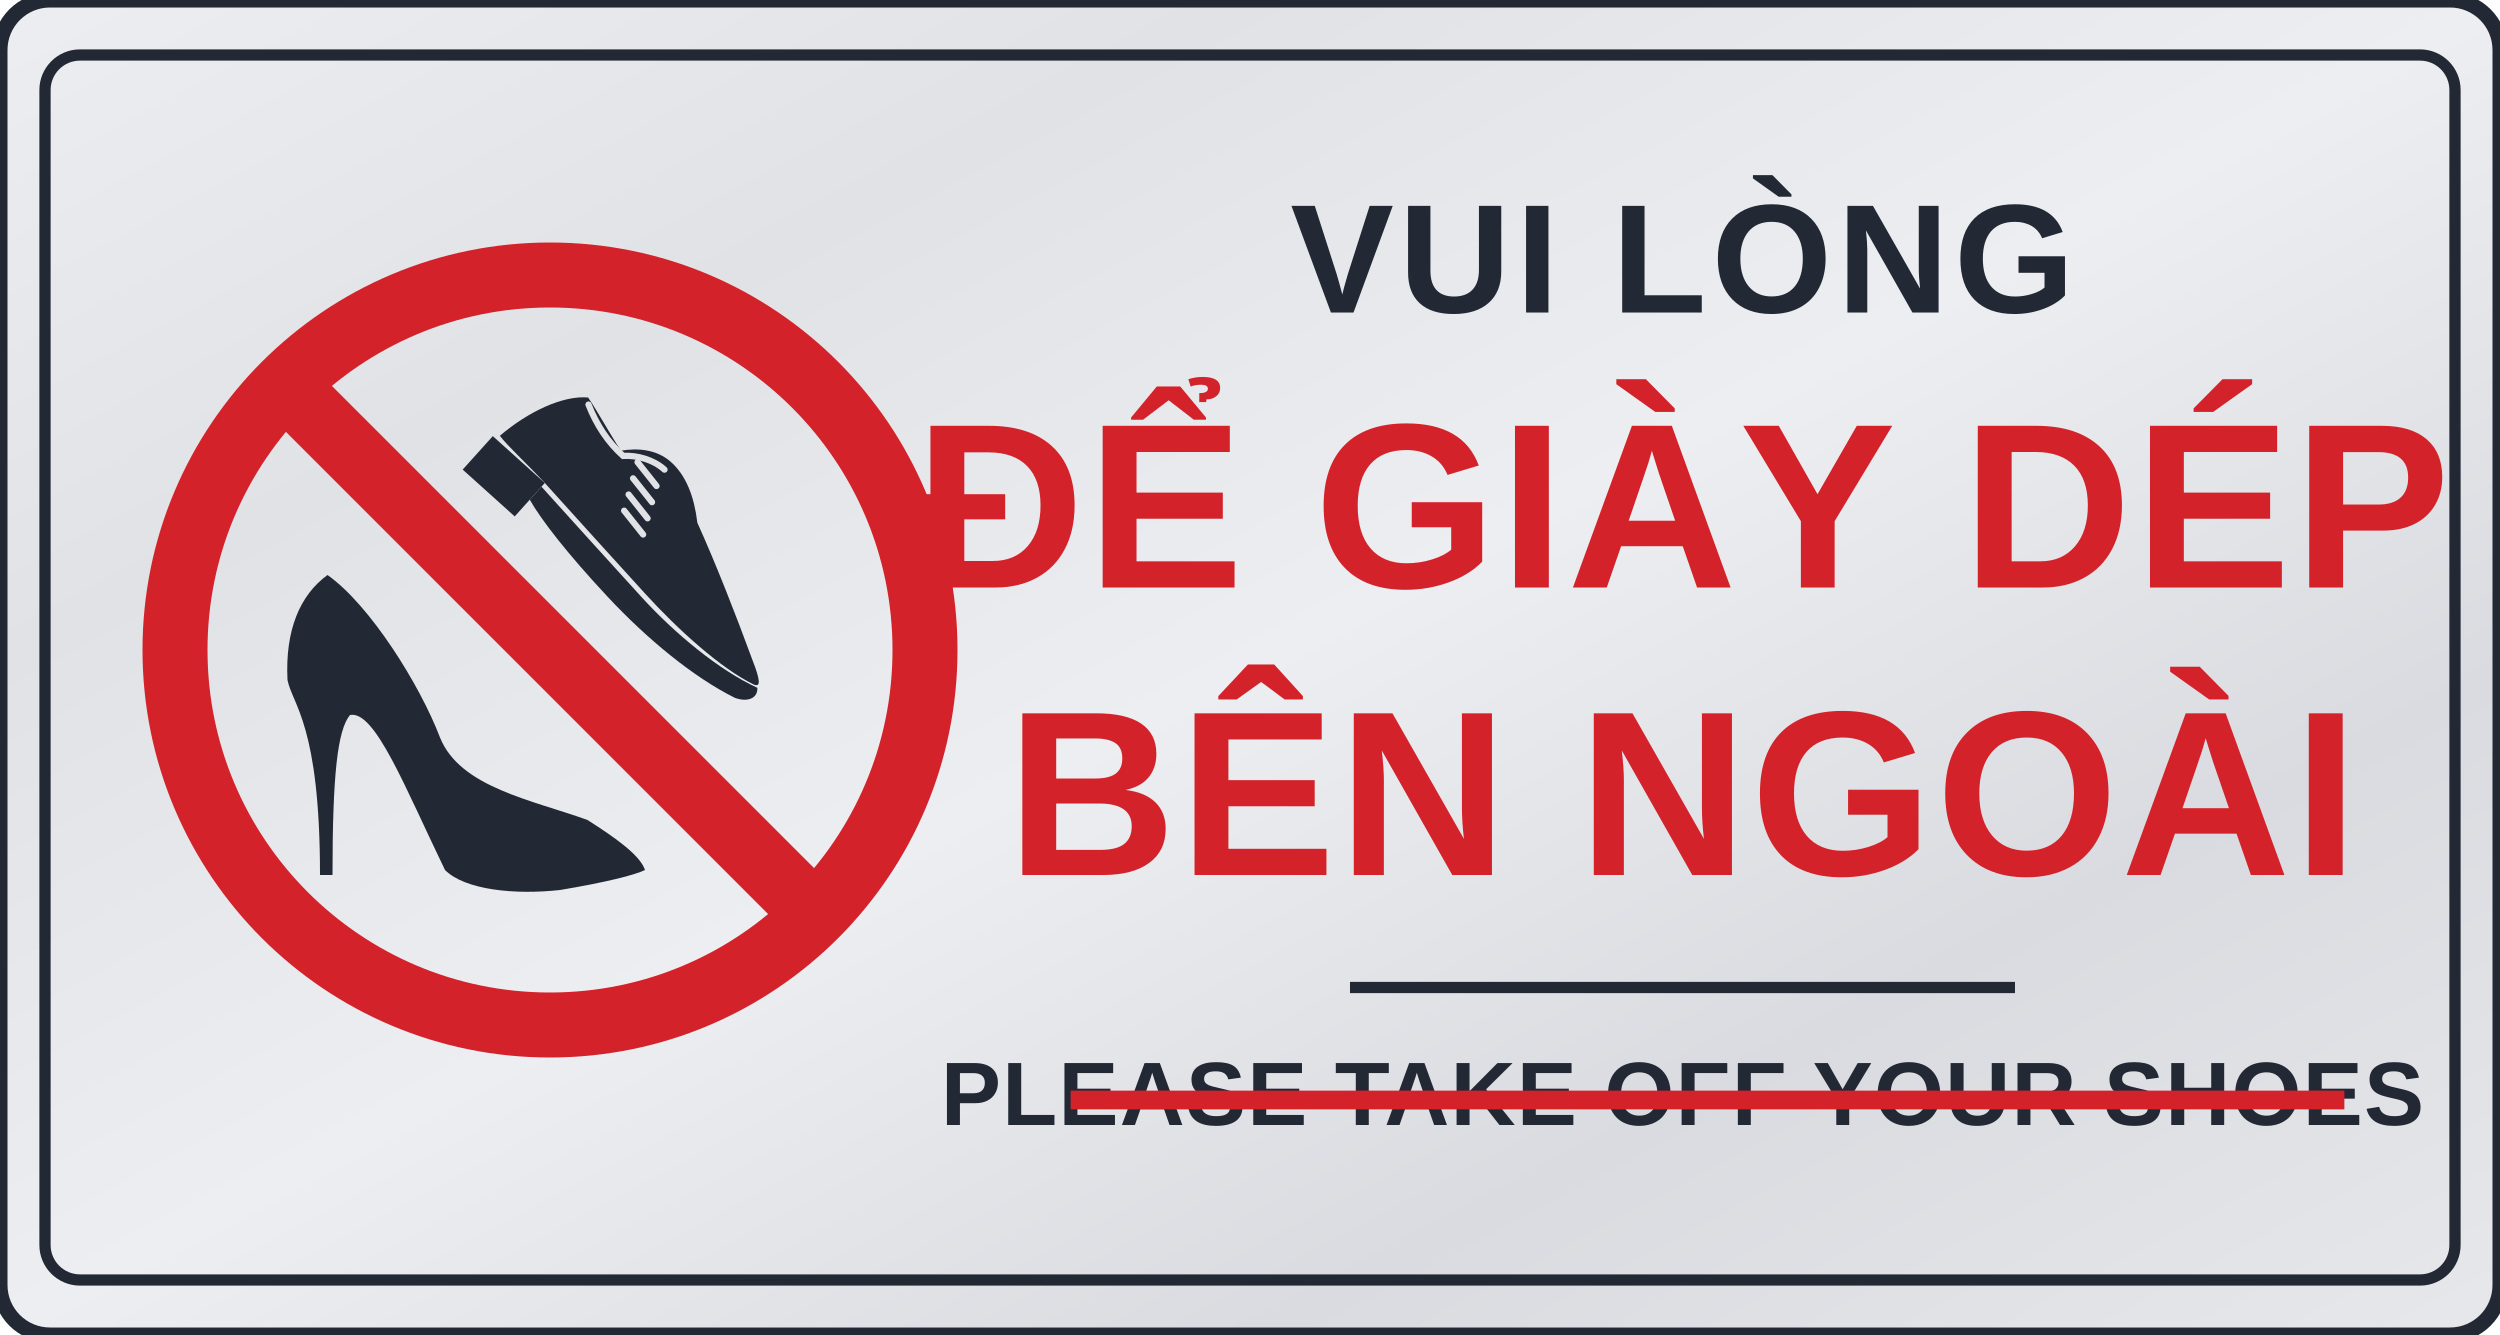
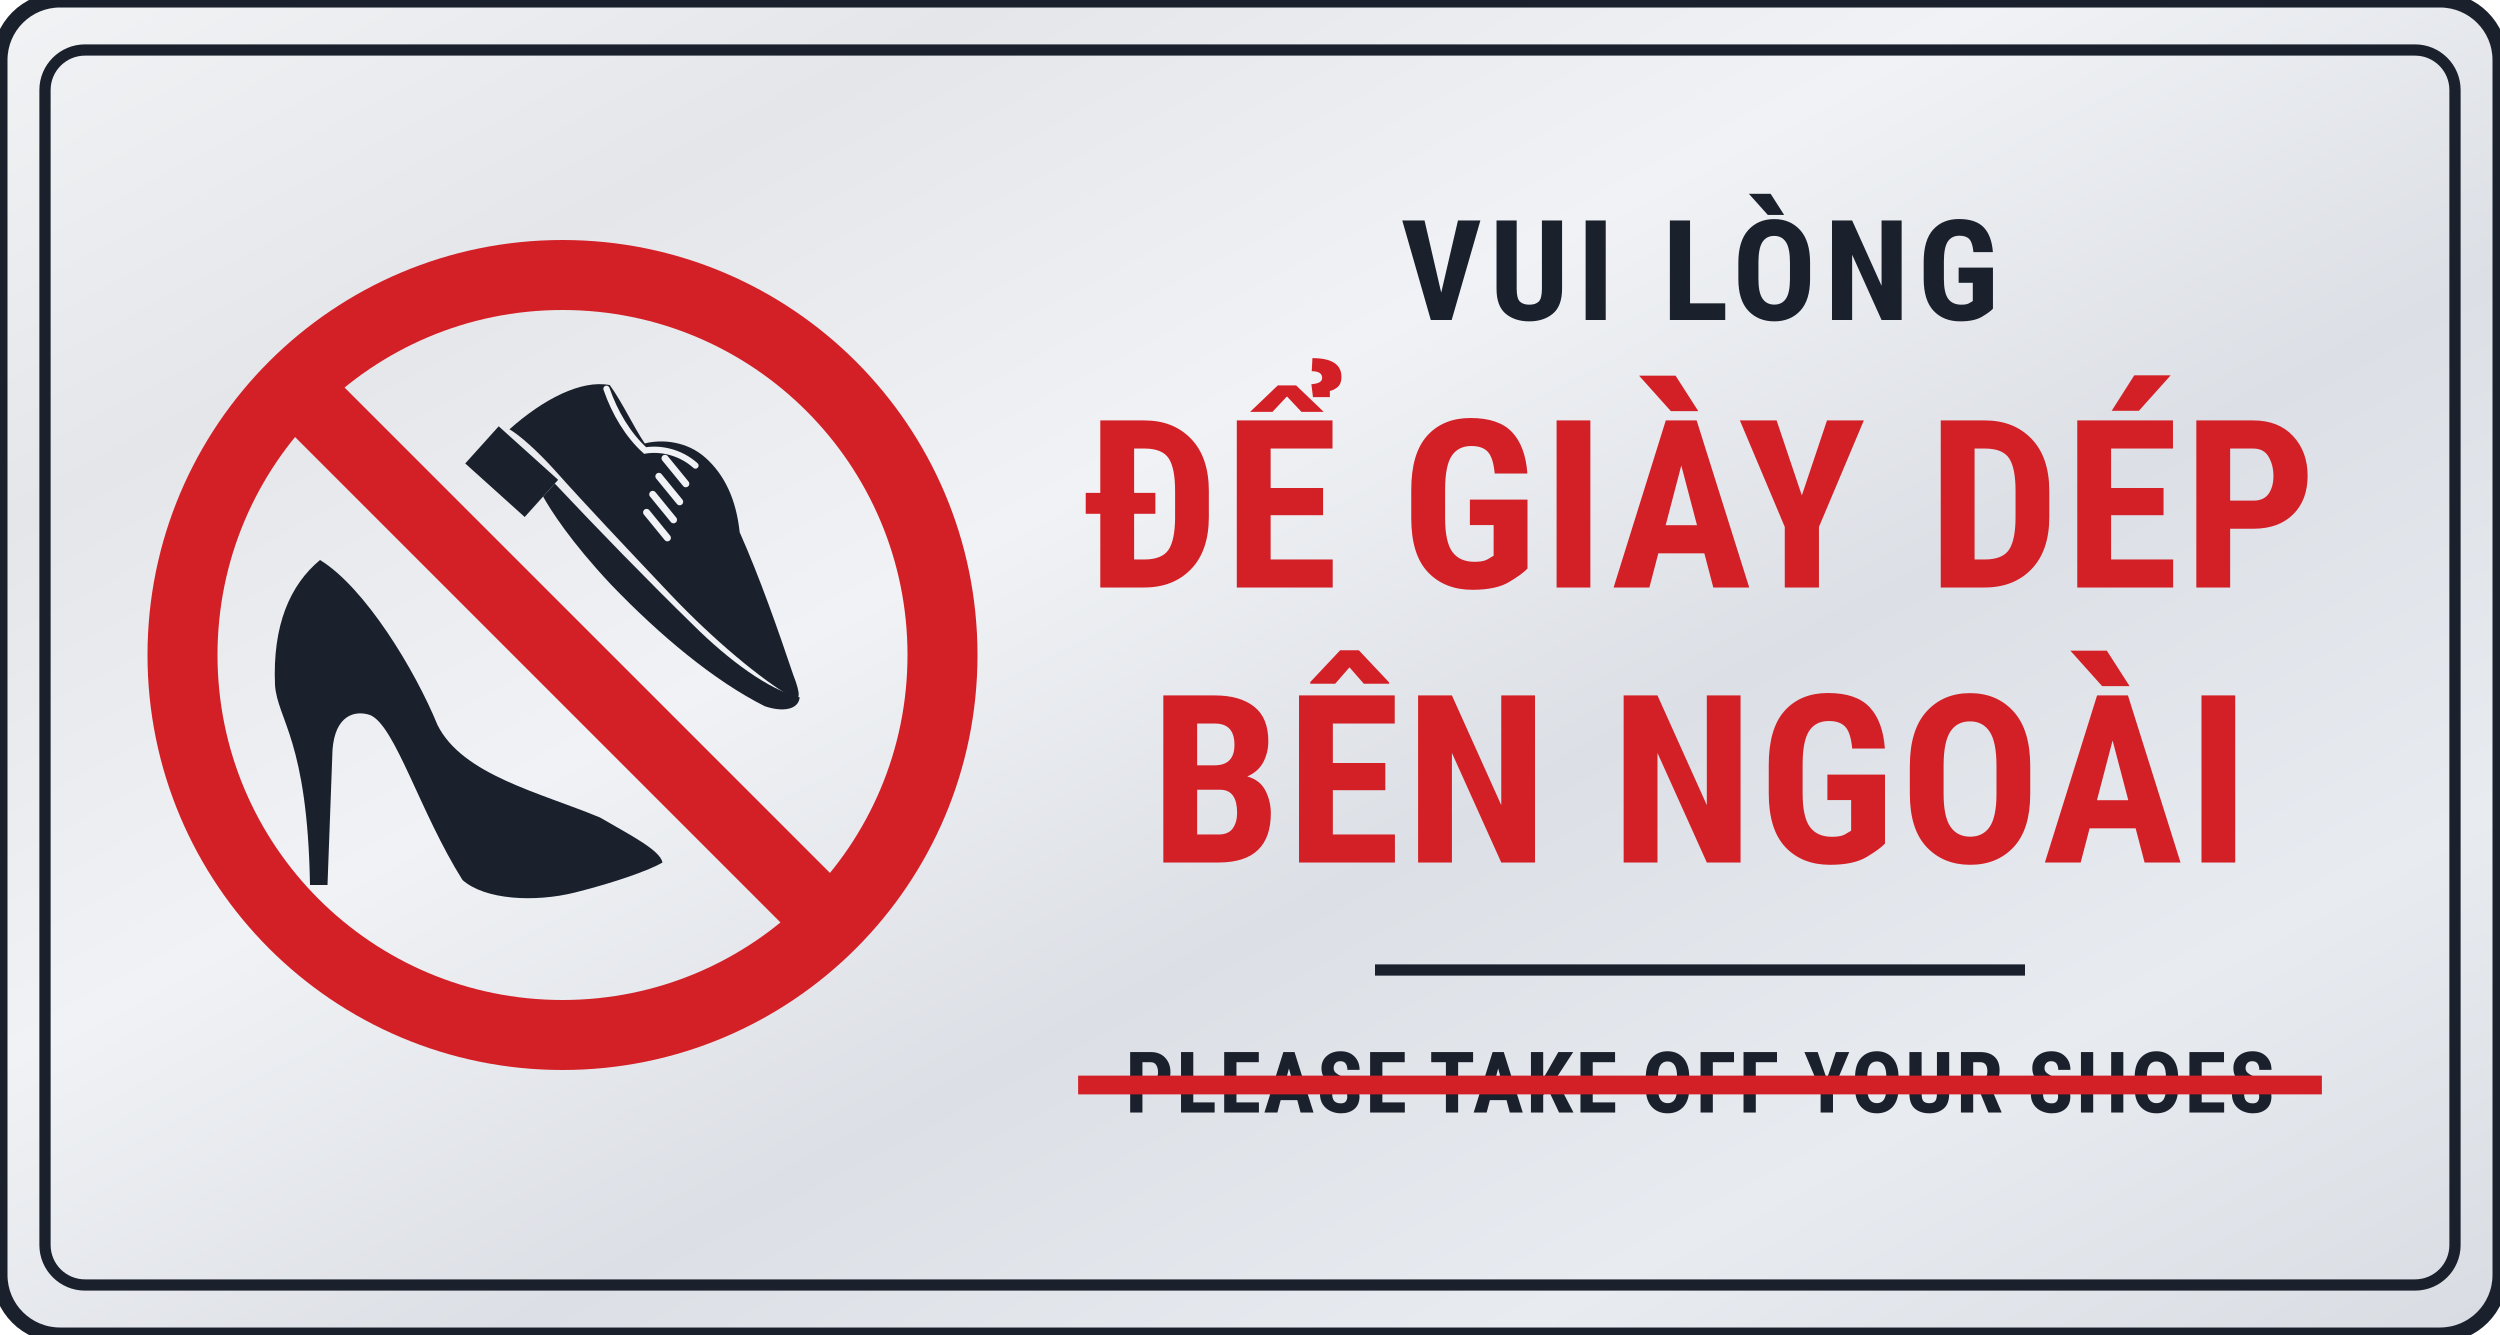
<svg xmlns="http://www.w3.org/2000/svg" width="1000" height="534" viewBox="0 0 1000 534">
  <defs>
-     <linearGradient id="metalBg" x1="0%" y1="0%" x2="100%" y2="100%">
-       <stop offset="0%" stop-color="#eceef1" />
-       <stop offset="25%" stop-color="#e0e2e6" />
-       <stop offset="50%" stop-color="#eceef1" />
-       <stop offset="75%" stop-color="#dadbe0" />
-       <stop offset="100%" stop-color="#e6e8eb" />
+     <linearGradient id="metalTexture" x1="0%" y1="0%" x2="100%" y2="100%">
+       <stop offset="0%" stop-color="#f2f3f5" />
+       <stop offset="20%" stop-color="#e4e6ea" />
+       <stop offset="40%" stop-color="#f0f2f5" />
+       <stop offset="60%" stop-color="#dcdfe5" />
+       <stop offset="80%" stop-color="#e8ebf0" />
+       <stop offset="100%" stop-color="#d8dce2" />
    </linearGradient>
    <clipPath id="circleClip">
-       <circle cx="220" cy="260" r="150" />
+       <circle cx="225" cy="262" r="152" />
    </clipPath>
  </defs>
-   <rect width="1000" height="534" rx="20" ry="20" fill="url(#metalBg)" stroke="#222834" stroke-width="6" />
-   <rect x="18" y="22" width="964" height="490" rx="14" ry="14" fill="none" stroke="#222834" stroke-width="4.5" />
+   <rect width="1000" height="534" rx="24" ry="24" fill="url(#metalTexture)" stroke="#1a202c" stroke-width="6" />
+   <rect x="18" y="20" width="964" height="494" rx="16" ry="16" fill="none" stroke="#1a202c" stroke-width="4.5" />
  <g id="prohibition-sign">
-     <path d="M 128 350               L 133 350               C 133 310, 135 292, 140 286               C 150 284, 162 315, 178 348               C 186 356, 206 358, 224 356               C 242 353, 254 350, 258 348               C 256 342, 246 335, 235 328               C 213 320, 184 315, 176 295               C 168 274, 148 242, 131 230               C 120 238, 114 252, 115 272               C 117 282, 128 290, 128 350 Z" fill="#222834" />
-     <g transform="translate(262, 210) rotate(42)">
-       <path d="M -72 17 L -44 17 L -44 35 L -72 35 Z" fill="#222834" />
-       <path d="M -44 19                 C -25 21, -5 23, 15 25                 C 35 27, 58 26, 74 21                 C 77 24, 75 28, 70 30                 C 52 35, 28 36, 5 34                 C -18 32, -35 29, -44 26 Z" fill="#222834" />
-       <path d="M -70 15                 C -68 0, -62 -14, -54 -20                 C -46 -18, -38 -15, -30 -13                 C -26 -18, -20 -23, -12 -23                 C -4 -23, 4 -19, 12 -12                 C 28 -5, 48 5, 65 14                 C 73 18, 75 20, 72 21                 C 58 25, 35 25, 15 23                 C -5 21, -25 19, -44 17                 C -55 16, -65 16, -70 15 Z" fill="#222834" />
-       <path d="M -52 -18 C -44 -14, -36 -12, -28 -12 C -24 -16, -18 -19, -12 -19" stroke="#e0e2e6" stroke-width="2.5" fill="none" stroke-linecap="round" />
-       <line x1="-22" y1="-14" x2="-10" y2="-12" stroke="#e0e2e6" stroke-width="2.5" stroke-linecap="round" />
-       <line x1="-19" y1="-8" x2="-7" y2="-6" stroke="#e0e2e6" stroke-width="2.5" stroke-linecap="round" />
-       <line x1="-16" y1="-2" x2="-4" y2="0" stroke="#e0e2e6" stroke-width="2.5" stroke-linecap="round" />
-       <line x1="-13" y1="4" x2="-1" y2="6" stroke="#e0e2e6" stroke-width="2.5" stroke-linecap="round" />
+     <path d="M 124 354               L 131 354               L 133 300               C 134 286, 142 284, 148 286               C 158 290, 168 325, 185 352               C 194 360, 214 361, 230 357               C 246 353, 260 348, 265 345               C 264 340, 252 334, 240 327               C 216 317, 185 310, 175 290               C 166 268, 146 235, 128 224               C 116 234, 109 250, 110 274               C 111 288, 123 296, 124 354 Z" fill="#1a202c" />
+     <g transform="translate(268, 208) rotate(42)">
+       <path d="M -76 18 L -44 18 L -44 38 L -76 38 Z" fill="#1a202c" />
+       <path d="M -44 20                 C -20 22, 10 24, 35 25                 C 55 26, 75 24, 86 18                 C 89 22, 85 27, 78 30                 C 56 36, 28 37, 0 35                 C -24 33, -38 29, -44 27 Z" fill="#1a202c" />
+       <path d="M -72 16                 C -70 -2, -64 -18, -54 -24                 C -45 -22, -36 -18, -28 -16                 C -24 -22, -16 -28, -6 -28                 C 4 -28, 14 -24, 24 -15                 C 42 -7, 62 4, 78 13                 C 86 17, 87 19, 84 20                 C 70 23, 45 24, 20 22                 C -5 20, -30 18, -48 16                 C -58 15, -67 15, -72 16 Z" fill="#1a202c" />
+       <path d="M -54 -22 C -45 -17, -35 -14, -26 -14 C -22 -19, -15 -23, -7 -23" stroke="#f0f2f5" stroke-width="2.5" fill="none" stroke-linecap="round" />
+       <line x1="-18" y1="-17" x2="-5" y2="-15" stroke="#f0f2f5" stroke-width="2.8" stroke-linecap="round" />
+       <line x1="-15" y1="-10" x2="-2" y2="-8" stroke="#f0f2f5" stroke-width="2.8" stroke-linecap="round" />
+       <line x1="-12" y1="-3" x2="1" y2="-1" stroke="#f0f2f5" stroke-width="2.8" stroke-linecap="round" />
+       <line x1="-9" y1="4" x2="4" y2="6" stroke="#f0f2f5" stroke-width="2.8" stroke-linecap="round" />
    </g>
-     <circle cx="220" cy="260" r="150" fill="none" stroke="#d3222a" stroke-width="26" />
+     <circle cx="225" cy="262" r="152" fill="none" stroke="#d32027" stroke-width="28" />
    <g clip-path="url(#circleClip)">
-       <line x1="80" y1="120" x2="360" y2="400" stroke="#d3222a" stroke-width="26" stroke-linecap="square" />
+       <line x1="80" y1="117" x2="370" y2="407" stroke="#d32027" stroke-width="28" stroke-linecap="square" />
    </g>
  </g>
  <g id="sign-text" text-anchor="middle">
-     <text x="673" y="125" font-family="'Arial Black', 'Arial', 'Impact', 'Segoe UI', 'Roboto Condensed', sans-serif" font-size="62" font-weight="900" fill="#222834" letter-spacing="2">VUI LÒNG</text>
-     <text x="673" y="235" font-family="'Arial Black', 'Arial', 'Impact', 'Segoe UI', 'Roboto Condensed', sans-serif" font-size="94" font-weight="900" fill="#d3222a" letter-spacing="1">ĐỂ GIÀY DÉP</text>
-     <text x="673" y="350" font-family="'Arial Black', 'Arial', 'Impact', 'Segoe UI', 'Roboto Condensed', sans-serif" font-size="94" font-weight="900" fill="#d3222a" letter-spacing="1">BÊN NGOÀI</text>
-     <line x1="540" y1="395" x2="806" y2="395" stroke="#222834" stroke-width="4.5" />
-     <text x="673" y="450" font-family="'Arial Black', 'Arial', 'Segoe UI', 'Roboto', sans-serif" font-size="36" font-weight="800" fill="#222834" letter-spacing="0.5">PLEASE TAKE OFF YOUR SHOES</text>
-     <line x1="432" y1="440" x2="934" y2="440" stroke="#d3222a" stroke-width="7.5" stroke-linecap="square" />
+     <text x="680" y="128" font-family="'Roboto Condensed', 'Arial Narrow', 'Segoe UI', -apple-system, sans-serif" font-size="56" font-weight="800" fill="#1a202c" letter-spacing="3">VUI LÒNG</text>
+     <text x="680" y="235" font-family="'Roboto Condensed', 'Arial Narrow', 'Segoe UI', -apple-system, sans-serif" font-size="94" font-weight="900" fill="#d32027" letter-spacing="1.5">ĐỂ GIÀY DÉP</text>
+     <text x="680" y="345" font-family="'Roboto Condensed', 'Arial Narrow', 'Segoe UI', -apple-system, sans-serif" font-size="94" font-weight="900" fill="#d32027" letter-spacing="1.5">BÊN NGOÀI</text>
+     <line x1="550" y1="388" x2="810" y2="388" stroke="#1a202c" stroke-width="4.5" />
+     <text x="680" y="445" font-family="'Roboto Condensed', 'Arial Narrow', 'Segoe UI', -apple-system, sans-serif" font-size="34" font-weight="800" fill="#1a202c" letter-spacing="1">PLEASE TAKE OFF YOUR SHOES</text>
+     <line x1="435" y1="434" x2="925" y2="434" stroke="#d32027" stroke-width="7.5" stroke-linecap="square" />
  </g>
</svg>
